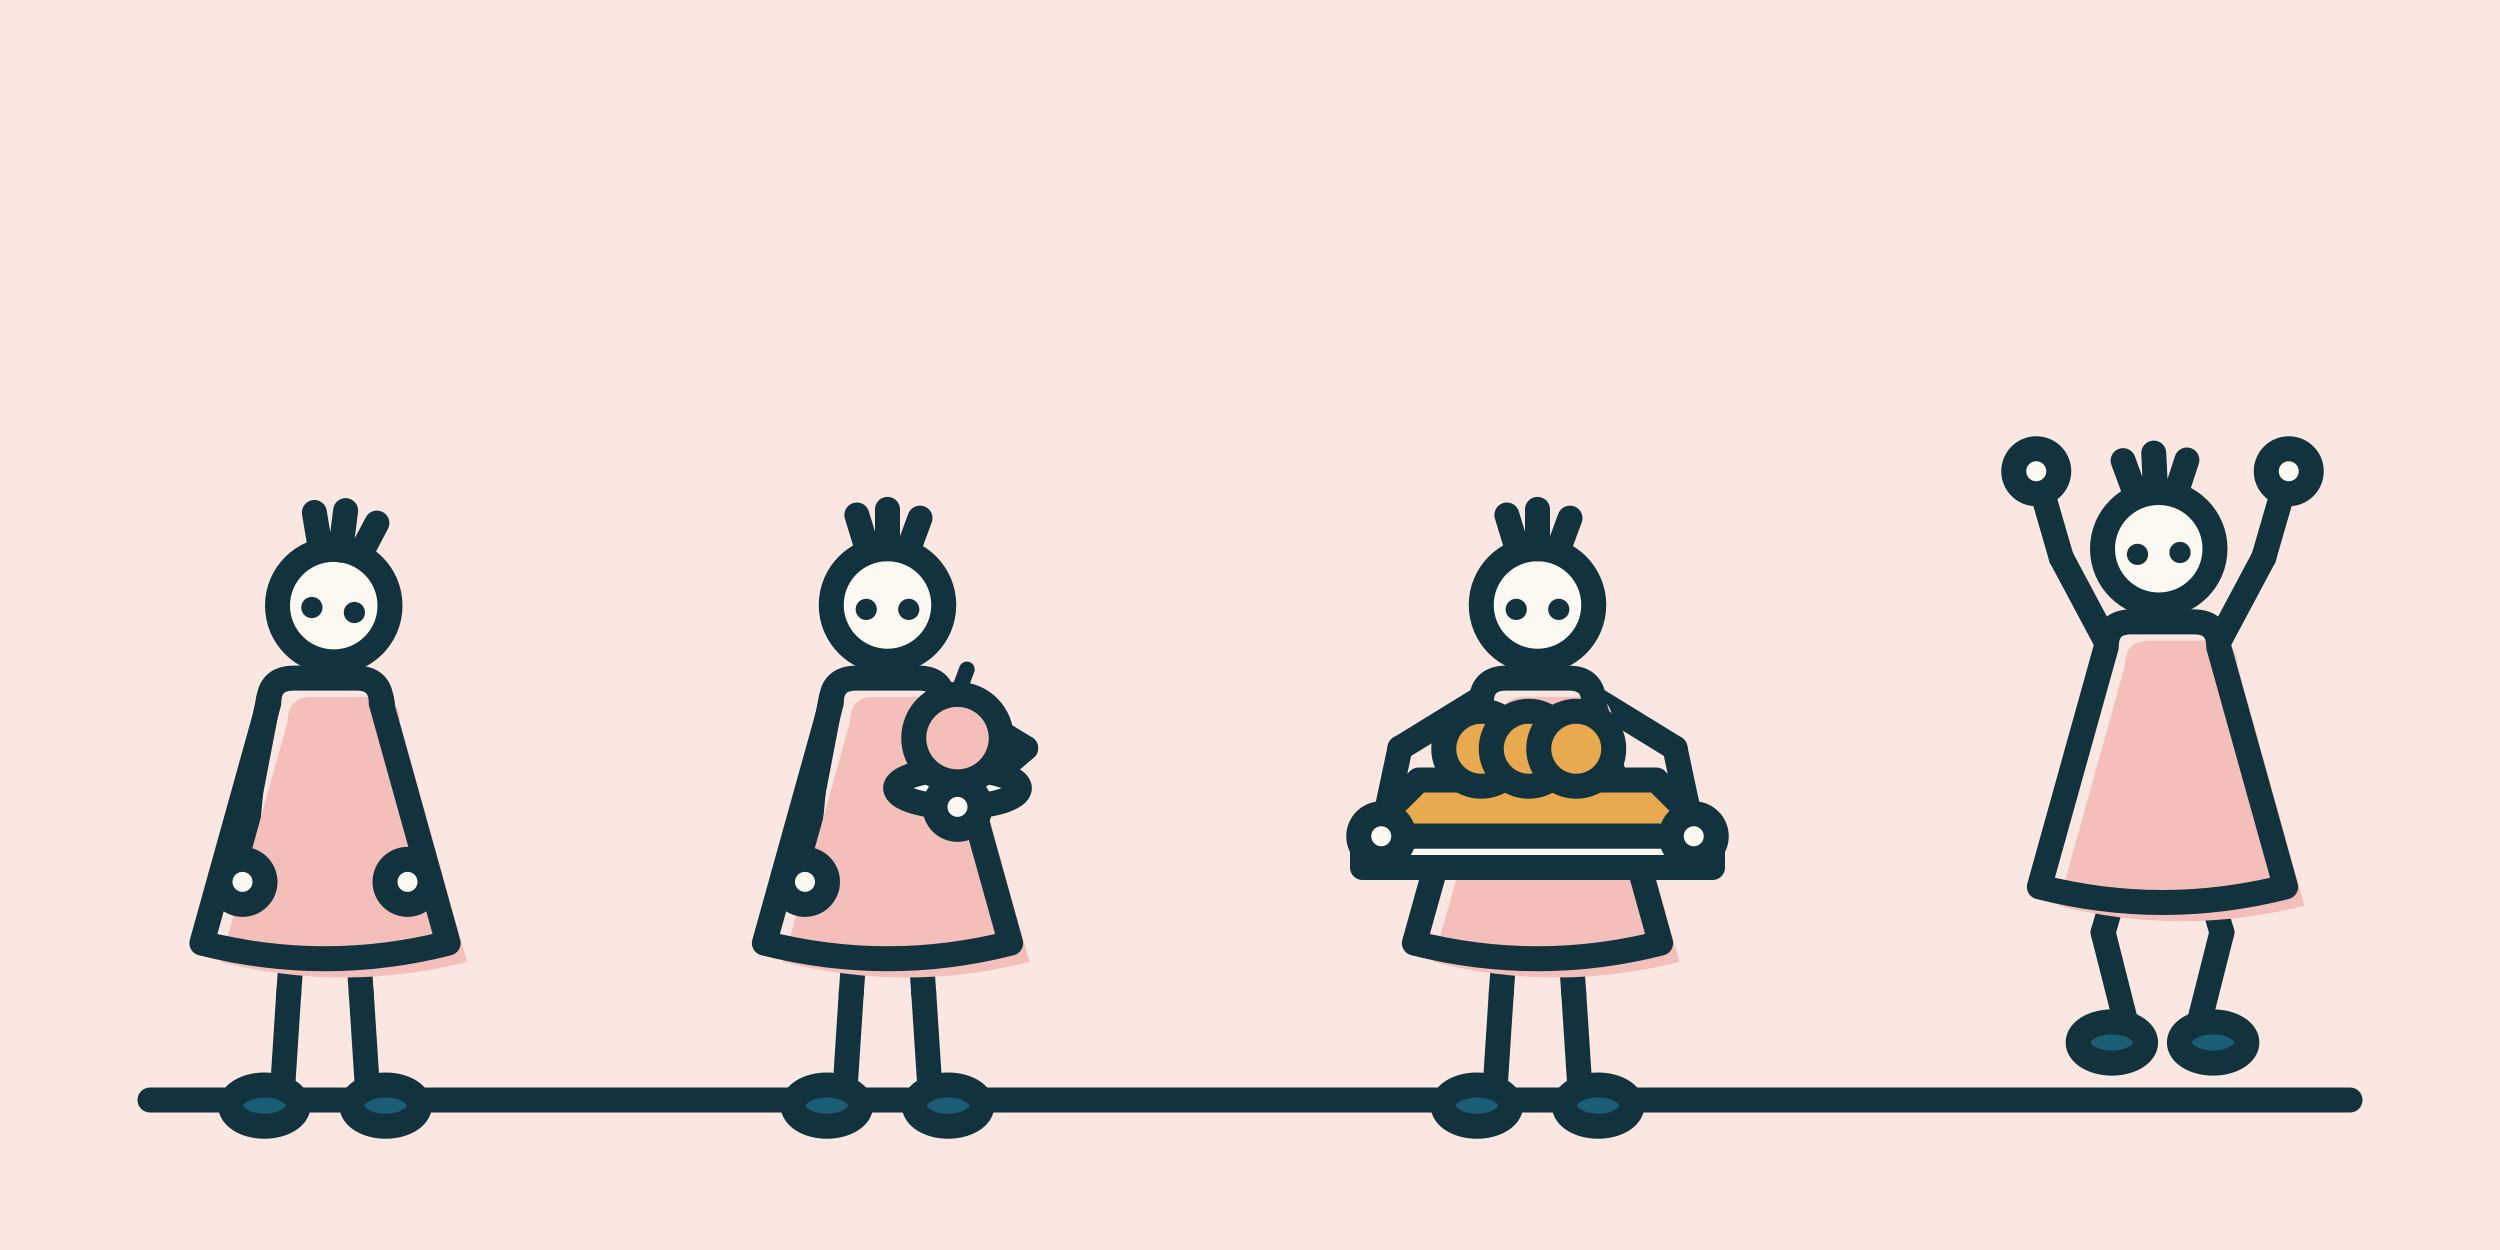
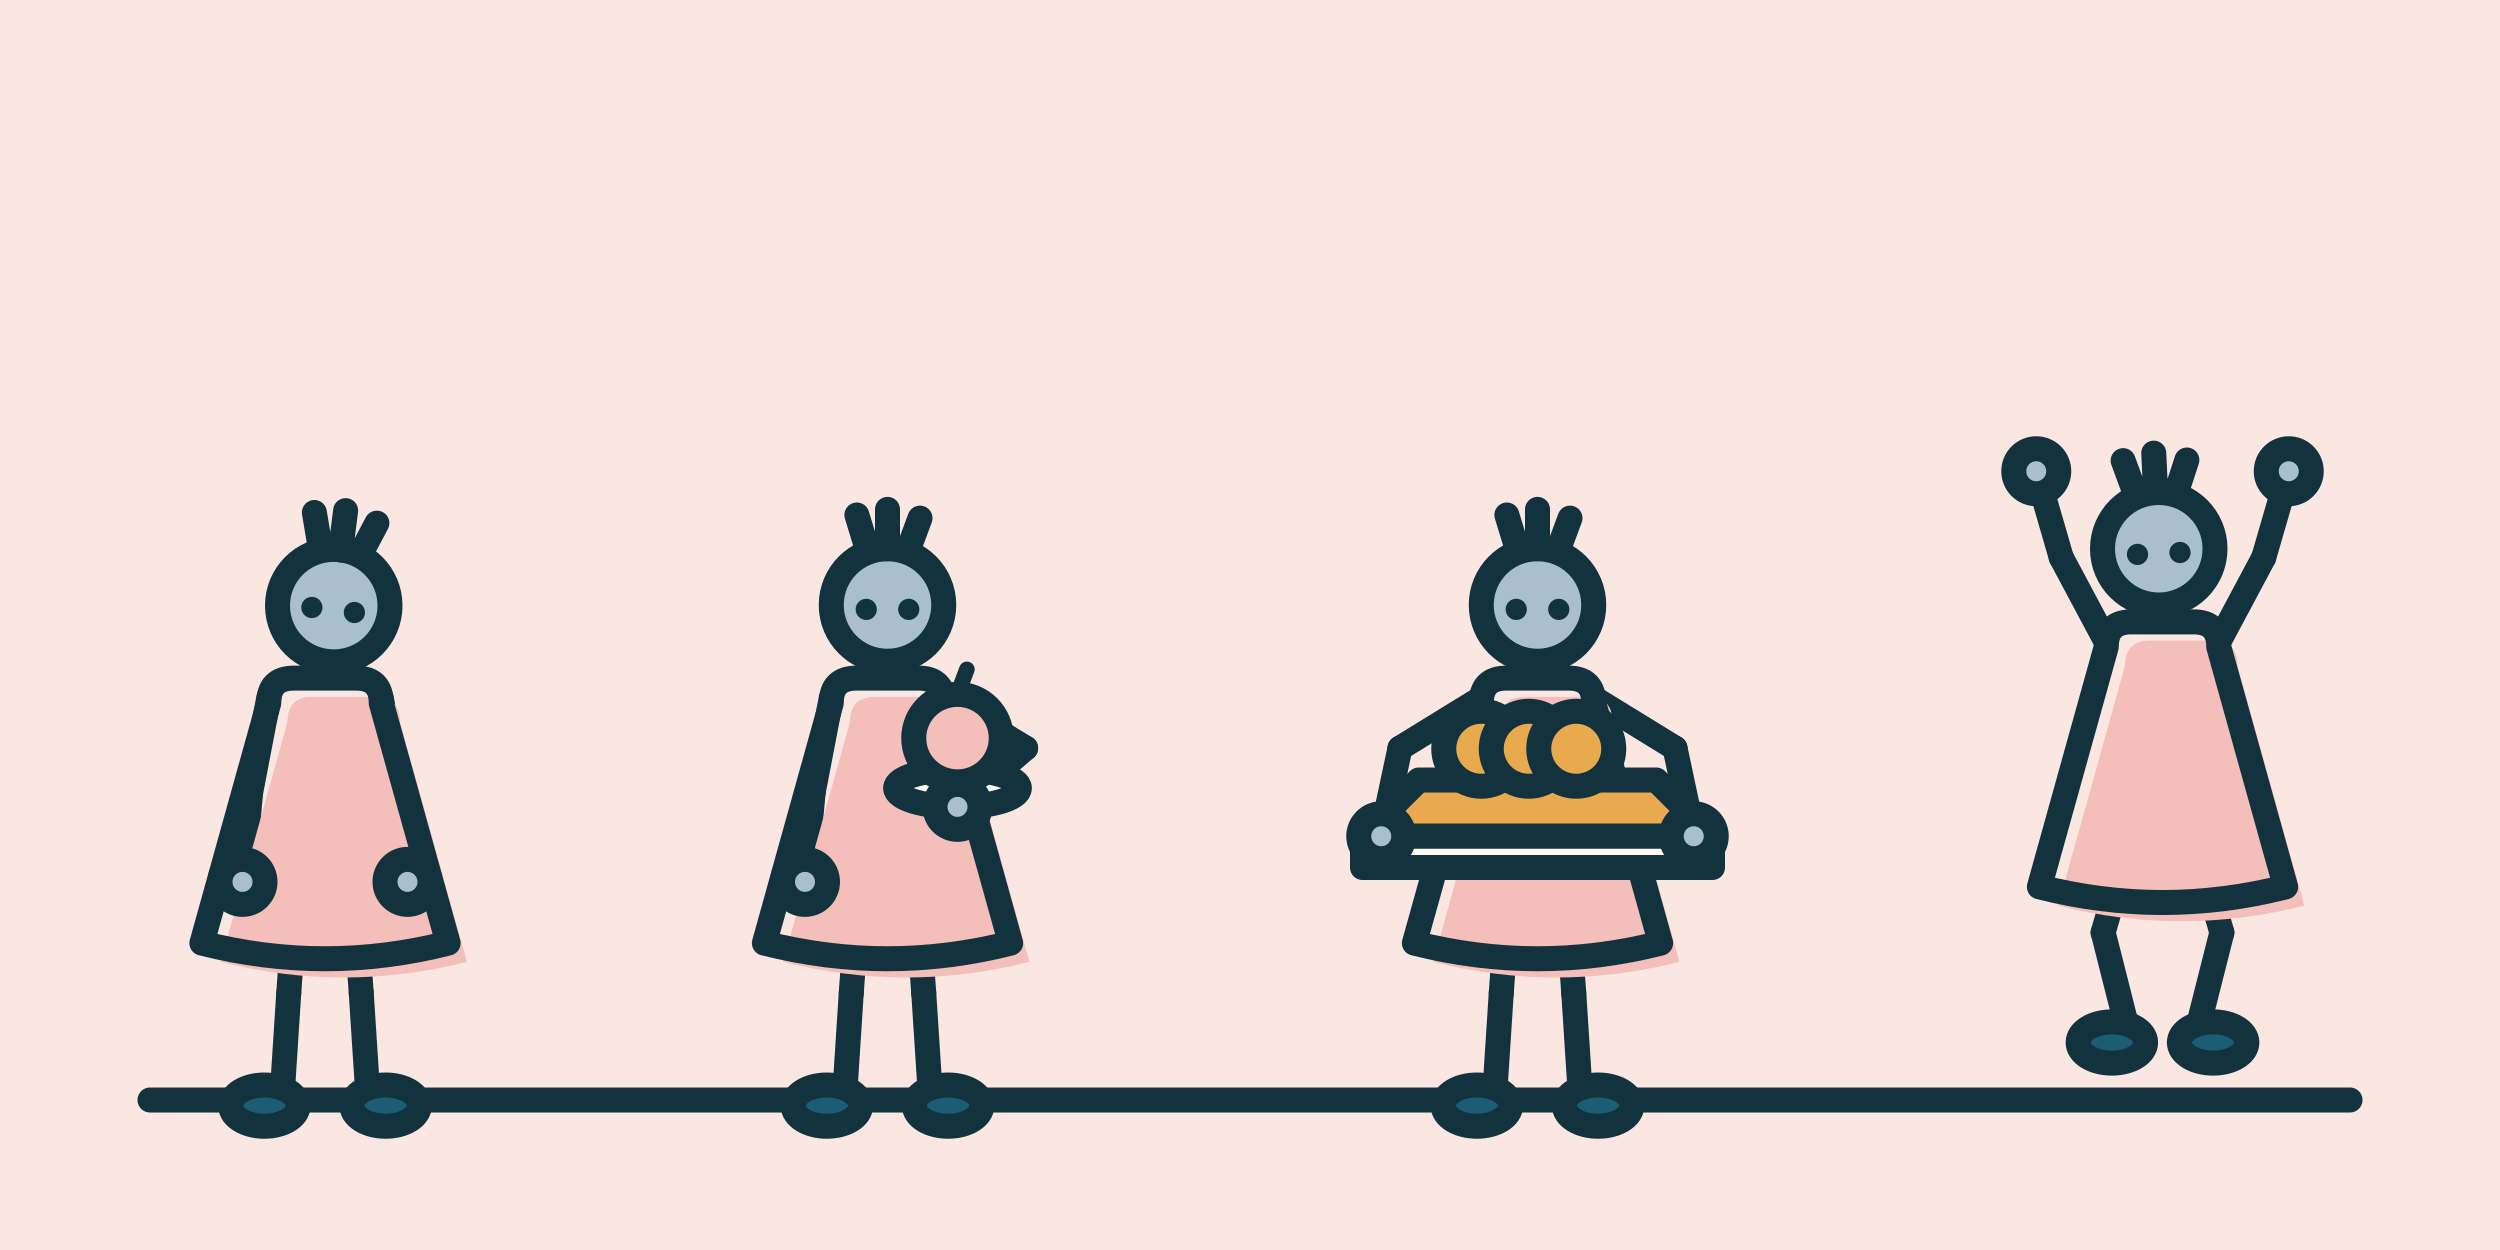
<svg xmlns="http://www.w3.org/2000/svg" width="1200" height="600" viewBox="0 0 400 200">
  <rect width="400" height="200" fill="#FAE7E2" />
  <g stroke="#12323D" stroke-linecap="round" stroke-linejoin="round">
    <path d="M24 176H376" fill="none" stroke-width="4" />
    <path d="M47.5 140.9L46.2 158.9" fill="none" stroke-width="4" />
    <path d="M46.2 158.9L45.1 175.9" fill="none" stroke-width="4" />
    <ellipse cx="42.3" cy="176.9" rx="5.4" ry="3.3" fill="#1A5D74" stroke-width="4" />
    <path d="M56.5 140.9L57.8 158.9" fill="none" stroke-width="4" />
    <path d="M57.8 158.9L58.9 175.9" fill="none" stroke-width="4" />
    <ellipse cx="61.7" cy="176.9" rx="5.4" ry="3.3" fill="#1A5D74" stroke-width="4" />
    <path d="M43 111.7L40.1 126.8" fill="none" stroke-width="4" />
    <path d="M40.1 126.8L38.8 141.1" fill="none" stroke-width="4" />
    <path d="M61 111.7L63.9 126.8" fill="none" stroke-width="4" />
    <path d="M63.9 126.8L65.2 141.1" fill="none" stroke-width="4" />
    <path d="M46 115.5Q46 111.5 50 111.5L60 111.5Q64 111.5 64 115.5L74.7 153.9Q55 158.9 35.3 153.9Z" fill="#F4BEBB" stroke="none" />
    <path d="M43 112.5Q43 108.5 47 108.5L57 108.5Q61 108.5 61 112.5L71.7 150.9Q52 155.9 32.3 150.9Z" fill="none" stroke-width="4" />
-     <circle cx="38.8" cy="141.1" r="3.6" fill="#FCF8F2" stroke-width="4" />
-     <circle cx="65.2" cy="141.1" r="3.6" fill="#FCF8F2" stroke-width="4" />
-     <circle cx="53.4" cy="96.9" r="9" fill="#FCF8F2" stroke-width="4" />
+     <circle cx="38.8" cy="141.1" r="3.6" fill="#A9BFCB" stroke-width="4" />
+     <circle cx="65.2" cy="141.1" r="3.6" fill="#A9BFCB" stroke-width="4" />
+     <circle cx="53.4" cy="96.9" r="9" fill="#A9BFCB" stroke-width="4" />
    <path d="M51.3 88L50.3 82M54.5 88L55.3 81.7M57.6 88.8L60.3 83.7" fill="none" stroke-width="4" />
    <circle cx="49.9" cy="97.2" r="1.7" fill="#12323D" stroke="none" />
    <circle cx="56.7" cy="98" r="1.7" fill="#12323D" stroke="none" />
    <path d="M137.5 140.9L136.2 158.9" fill="none" stroke-width="4" />
    <path d="M136.2 158.9L135.1 175.9" fill="none" stroke-width="4" />
    <ellipse cx="132.3" cy="176.9" rx="5.4" ry="3.3" fill="#1A5D74" stroke-width="4" />
    <path d="M146.5 140.9L147.8 158.9" fill="none" stroke-width="4" />
    <path d="M147.8 158.9L148.9 175.9" fill="none" stroke-width="4" />
    <ellipse cx="151.7" cy="176.9" rx="5.4" ry="3.3" fill="#1A5D74" stroke-width="4" />
    <path d="M133 111.7L130.1 126.8" fill="none" stroke-width="4" />
    <path d="M130.1 126.8L128.8 141.1" fill="none" stroke-width="4" />
    <path d="M151 111.7L164.1 119.7" fill="none" stroke-width="4" />
    <path d="M164.1 119.7L153.2 129.1" fill="none" stroke-width="4" />
    <path d="M136 115.5Q136 111.5 140 111.5L150 111.5Q154 111.5 154 115.5L164.7 153.9Q145 158.9 125.3 153.9Z" fill="#F4BEBB" stroke="none" />
    <path d="M133 112.5Q133 108.5 137 108.5L147 108.5Q151 108.5 151 112.5L161.7 150.9Q142 155.9 122.3 150.9Z" fill="none" stroke-width="4" />
    <ellipse cx="153.2" cy="126.1" rx="9.9" ry="3" fill="#FCF8F2" stroke-width="4" />
    <circle cx="153.2" cy="118.1" r="7" fill="#F4BEBB" stroke-width="4" />
    <path d="M153.2 111.1L154.7 107.1" fill="none" stroke-width="2.5" />
-     <circle cx="128.8" cy="141.1" r="3.6" fill="#FCF8F2" stroke-width="4" />
-     <circle cx="153.2" cy="129.1" r="3.6" fill="#FCF8F2" stroke-width="4" />
-     <circle cx="142" cy="96.8" r="9" fill="#FCF8F2" stroke-width="4" />
+     <circle cx="128.8" cy="141.1" r="3.6" fill="#A9BFCB" stroke-width="4" />
+     <circle cx="153.2" cy="129.1" r="3.6" fill="#A9BFCB" stroke-width="4" />
+     <circle cx="142" cy="96.8" r="9" fill="#A9BFCB" stroke-width="4" />
    <path d="M138.9 88.3L137.1 82.4M142 87.8L142 81.5M145.2 88.3L147.2 82.9" fill="none" stroke-width="4" />
    <circle cx="138.6" cy="97.5" r="1.7" fill="#12323D" stroke="none" />
    <circle cx="145.4" cy="97.5" r="1.7" fill="#12323D" stroke="none" />
    <path d="M241.5 140.9L240.2 158.9" fill="none" stroke-width="4" />
    <path d="M240.2 158.9L239.1 175.9" fill="none" stroke-width="4" />
    <ellipse cx="236.3" cy="176.9" rx="5.4" ry="3.3" fill="#1A5D74" stroke-width="4" />
    <path d="M250.5 140.9L251.8 158.9" fill="none" stroke-width="4" />
    <path d="M251.8 158.9L252.9 175.9" fill="none" stroke-width="4" />
    <ellipse cx="255.7" cy="176.9" rx="5.4" ry="3.3" fill="#1A5D74" stroke-width="4" />
    <path d="M237 111.7L224 119.7" fill="none" stroke-width="4" />
    <path d="M224 119.7L221 133.8" fill="none" stroke-width="4" />
    <path d="M255 111.7L268 119.7" fill="none" stroke-width="4" />
    <path d="M268 119.7L271 133.8" fill="none" stroke-width="4" />
    <path d="M240 115.5Q240 111.5 244 111.5L254 111.5Q258 111.5 258 115.5L268.7 153.9Q249 158.9 229.3 153.9Z" fill="#F4BEBB" stroke="none" />
    <path d="M237 112.5Q237 108.5 241 108.5L251 108.5Q255 108.5 255 112.5L265.7 150.9Q246 155.9 226.3 150.9Z" fill="none" stroke-width="4" />
    <path d="M227 124.8H265L274 133.8H218Z" fill="#E8A94F" stroke-width="4" />
    <path d="M218 133.8H274V138.8H218Z" fill="#FCF8F2" stroke-width="4" />
    <circle cx="237" cy="119.8" r="6" fill="#E8A94F" stroke-width="4" />
    <circle cx="244.6" cy="119.8" r="6" fill="#E8A94F" stroke-width="4" />
    <circle cx="252.2" cy="119.8" r="6" fill="#E8A94F" stroke-width="4" />
-     <circle cx="221" cy="133.8" r="3.6" fill="#FCF8F2" stroke-width="4" />
-     <circle cx="271" cy="133.8" r="3.6" fill="#FCF8F2" stroke-width="4" />
-     <circle cx="246" cy="96.8" r="9" fill="#FCF8F2" stroke-width="4" />
+     <circle cx="221" cy="133.8" r="3.6" fill="#A9BFCB" stroke-width="4" />
+     <circle cx="271" cy="133.8" r="3.6" fill="#A9BFCB" stroke-width="4" />
+     <circle cx="246" cy="96.8" r="9" fill="#A9BFCB" stroke-width="4" />
    <path d="M242.9 88.3L241.1 82.4M246 87.8L246 81.5M249.2 88.3L251.2 82.9" fill="none" stroke-width="4" />
    <circle cx="242.6" cy="97.5" r="1.7" fill="#12323D" stroke="none" />
    <circle cx="249.4" cy="97.5" r="1.7" fill="#12323D" stroke="none" />
    <path d="M341.5 131.9L336.5 149.2" fill="none" stroke-width="4" />
    <path d="M336.5 149.2L340.7 165.8" fill="none" stroke-width="4" />
    <ellipse cx="337.9" cy="166.8" rx="5.4" ry="3.3" fill="#1A5D74" stroke-width="4" />
    <path d="M350.5 131.9L355.5 149.2" fill="none" stroke-width="4" />
    <path d="M355.5 149.2L351.3 165.8" fill="none" stroke-width="4" />
    <ellipse cx="354.1" cy="166.8" rx="5.4" ry="3.3" fill="#1A5D74" stroke-width="4" />
    <path d="M337 102.7L329.8 89.2" fill="none" stroke-width="4" />
    <path d="M329.8 89.2L325.8 75.4" fill="none" stroke-width="4" />
    <path d="M355 102.7L362.2 89.2" fill="none" stroke-width="4" />
    <path d="M362.2 89.2L366.2 75.4" fill="none" stroke-width="4" />
    <path d="M340 106.5Q340 102.5 344 102.5L354 102.5Q358 102.5 358 106.5L368.7 144.9Q349 149.9 329.3 144.9Z" fill="#F4BEBB" stroke="none" />
    <path d="M337 103.5Q337 99.5 341 99.5L351 99.5Q355 99.5 355 103.5L365.7 141.9Q346 146.9 326.3 141.9Z" fill="none" stroke-width="4" />
-     <circle cx="325.8" cy="75.4" r="3.6" fill="#FCF8F2" stroke-width="4" />
-     <circle cx="366.2" cy="75.4" r="3.6" fill="#FCF8F2" stroke-width="4" />
-     <circle cx="345.4" cy="87.8" r="9" fill="#FCF8F2" stroke-width="4" />
+     <circle cx="325.8" cy="75.4" r="3.6" fill="#A9BFCB" stroke-width="4" />
+     <circle cx="366.2" cy="75.4" r="3.6" fill="#A9BFCB" stroke-width="4" />
+     <circle cx="345.4" cy="87.8" r="9" fill="#A9BFCB" stroke-width="4" />
    <path d="M341.8 79.4L339.7 73.7M344.9 78.8L344.6 72.5M348.1 79.1L349.9 73.6" fill="none" stroke-width="4" />
    <circle cx="342" cy="88.7" r="1.7" fill="#12323D" stroke="none" />
    <circle cx="348.8" cy="88.4" r="1.7" fill="#12323D" stroke="none" />
  </g>
</svg>
